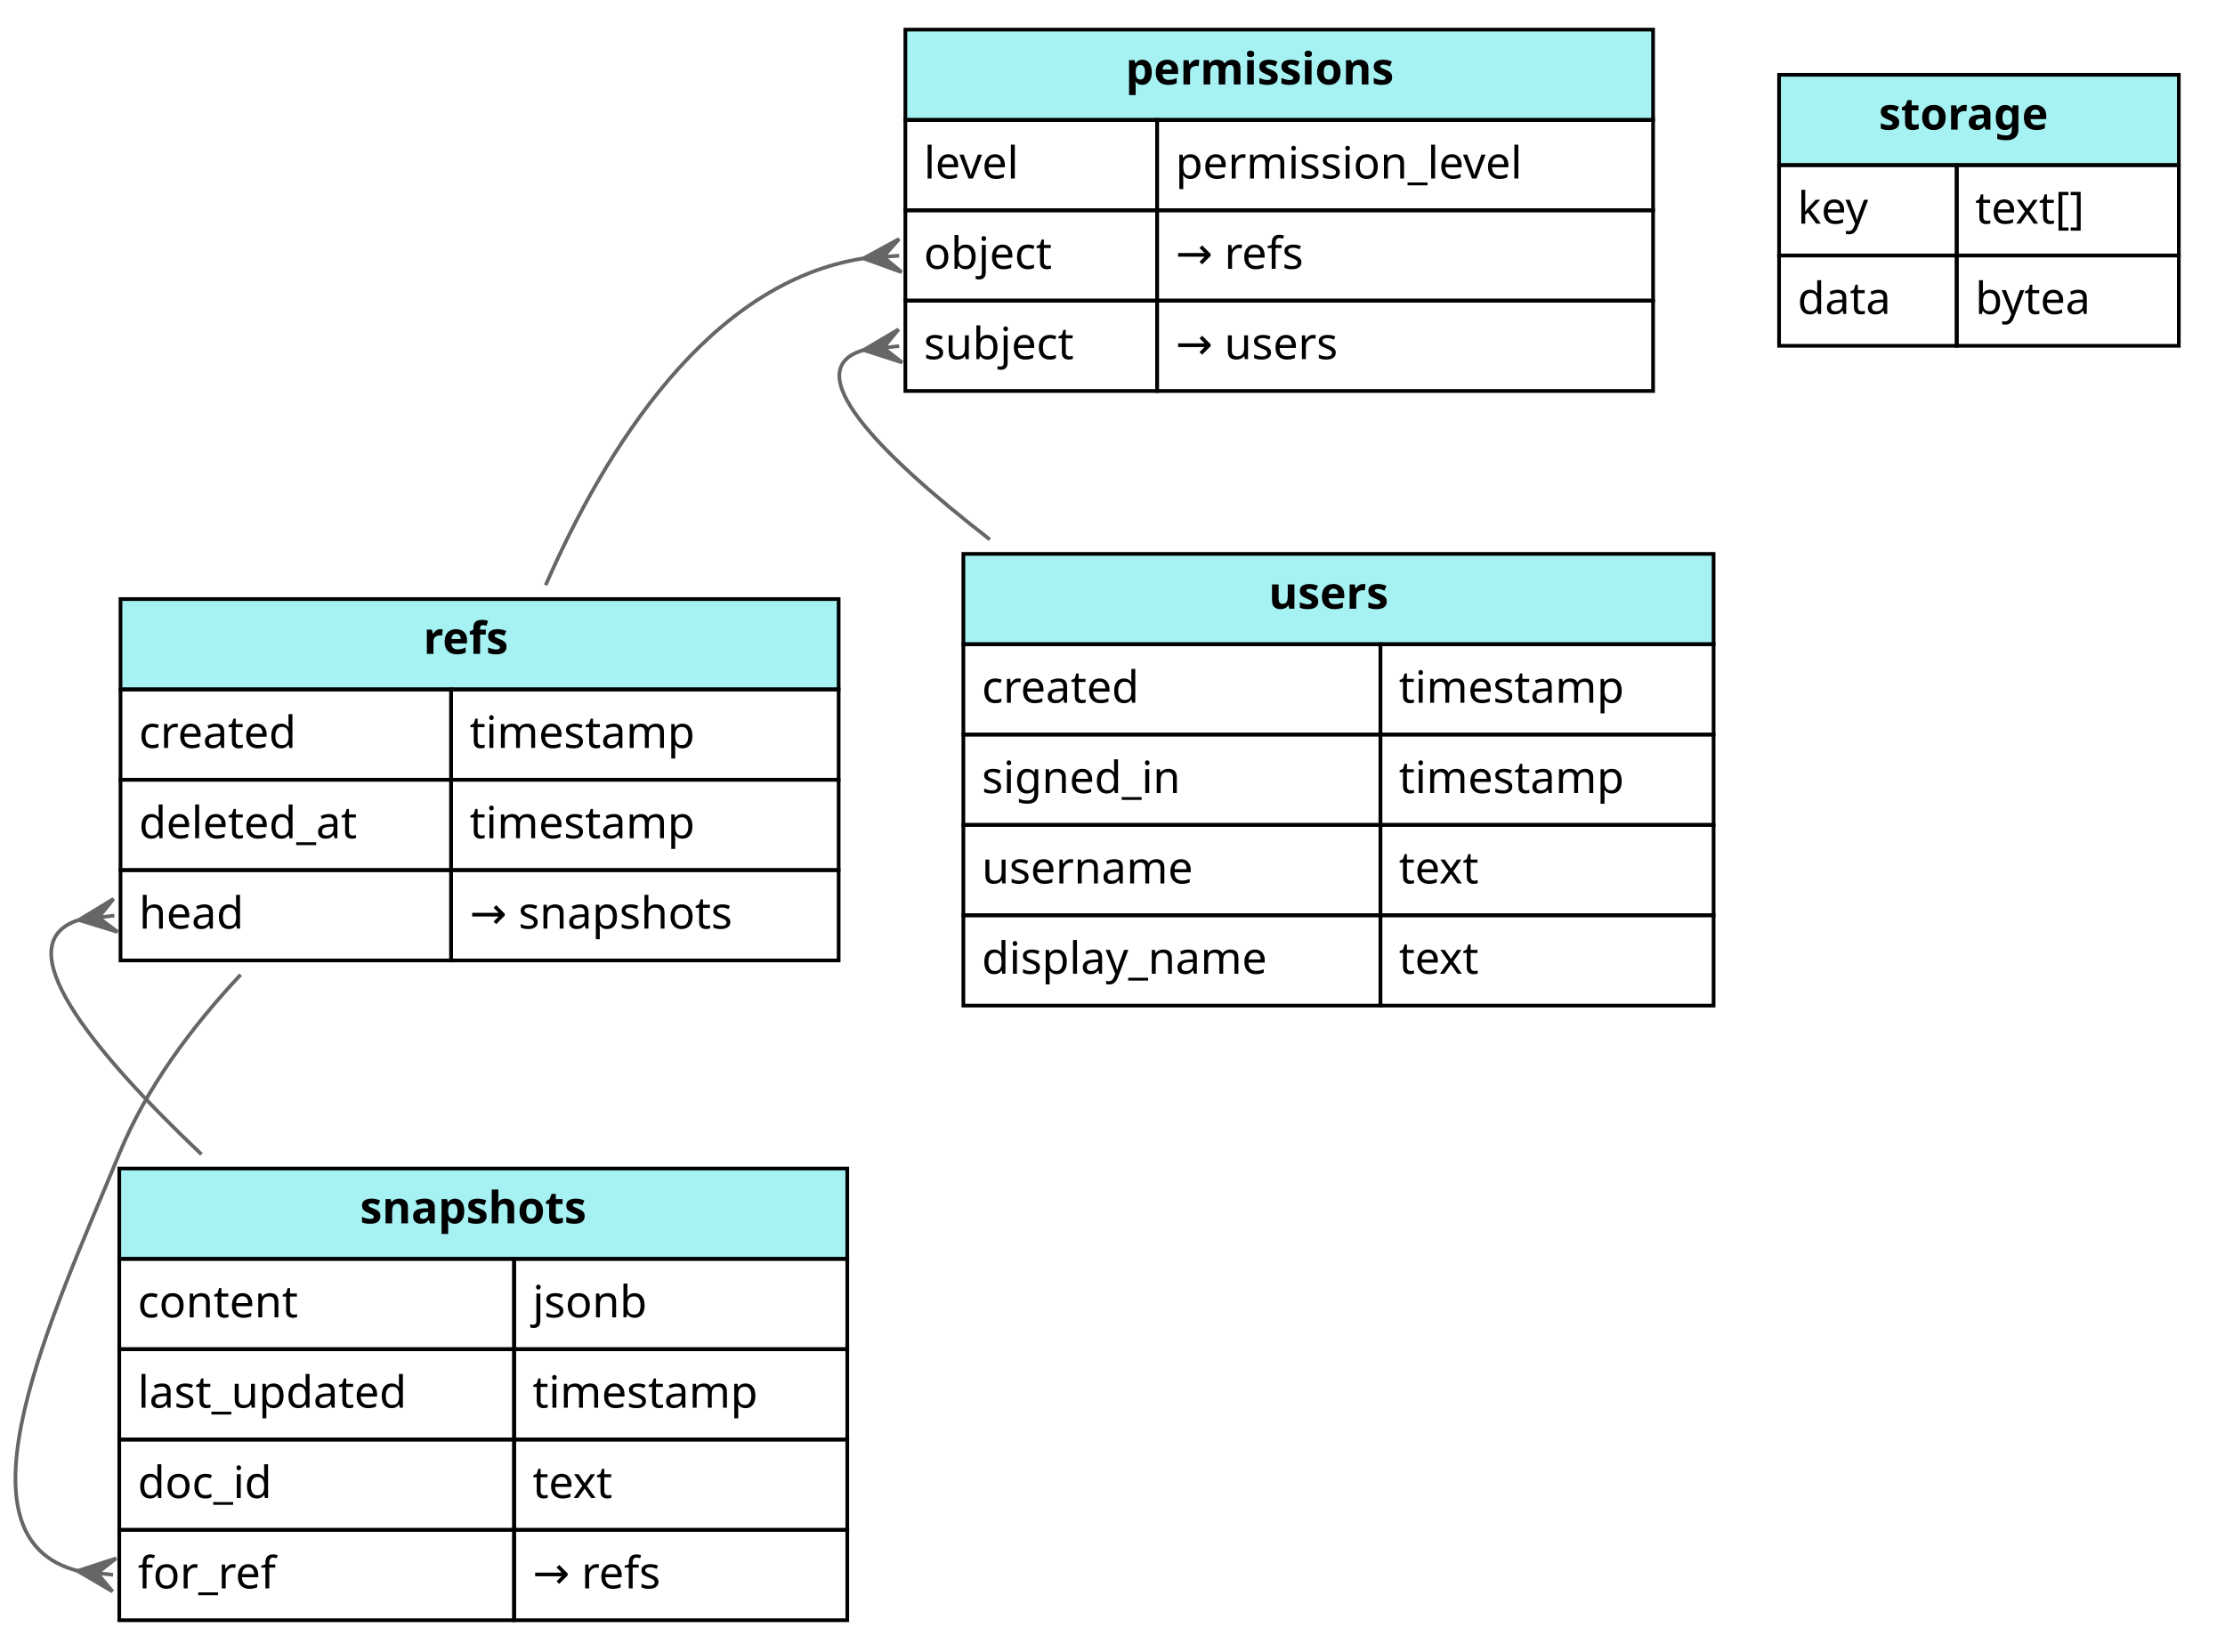
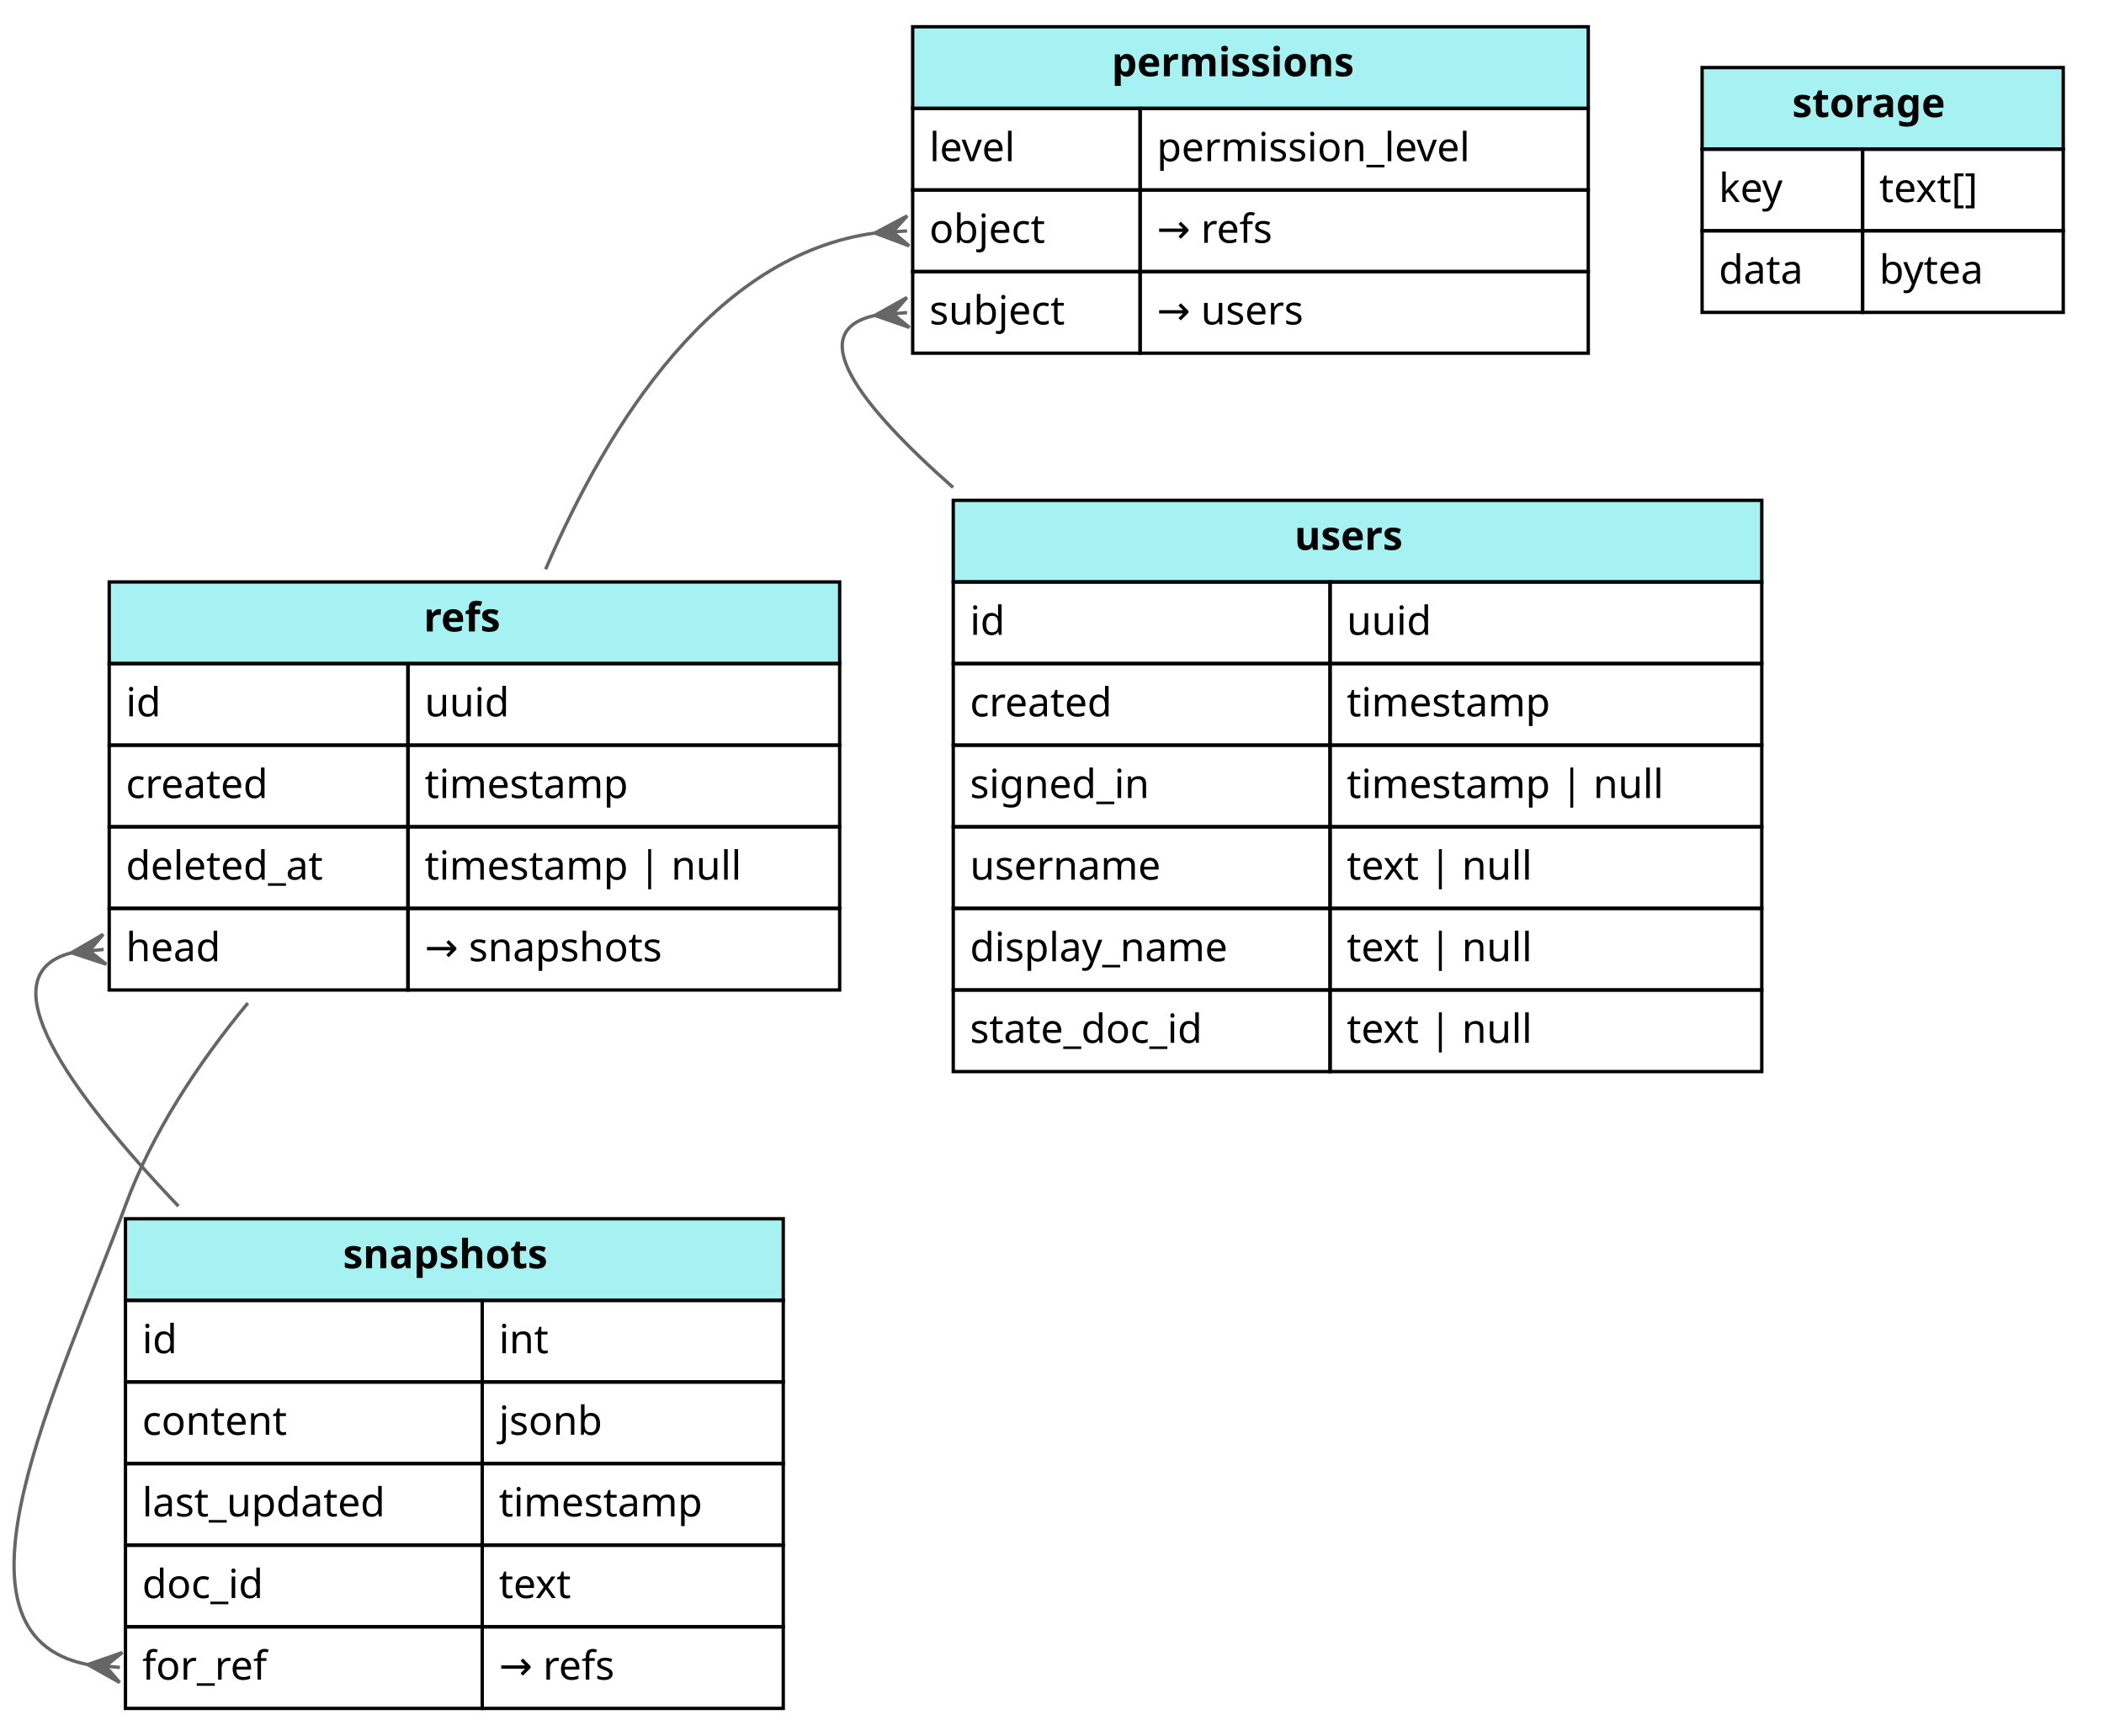
- <svg xmlns="http://www.w3.org/2000/svg" width="601pt" height="446pt" viewBox="0.00 0.00 601.00 446.00">
-   <g id="graph0" class="graph" transform="scale(1 1) rotate(0) translate(4 441.6)">
+ <svg xmlns="http://www.w3.org/2000/svg" width="629pt" height="519pt" viewBox="0.00 0.00 629.00 519.00">
+   <g id="graph0" class="graph" transform="scale(1 1) rotate(0) translate(4 514.8)">
    <g id="019b2816-7c3a-7048-8f0f-21c3c6ef817d" class="node">
-       <polygon fill="#a6f2f2" stroke="none" points="240.55,-409.2 240.55,-433.6 442.52,-433.6 442.52,-409.2 240.55,-409.2" />
-       <polygon fill="none" stroke="black" points="240.55,-409.2 240.55,-433.6 442.52,-433.6 442.52,-409.2 240.55,-409.2" />
-       <text xml:space="preserve" text-anchor="start" x="278.2" y="-418.8" font-family="sans-serif" font-weight="bold" font-size="12.00">       permissions    </text>
-       <polygon fill="none" stroke="black" points="240.55,-384.8 240.55,-409.2 308.54,-409.2 308.54,-384.8 240.55,-384.8" />
-       <text xml:space="preserve" text-anchor="start" x="245.55" y="-393.4" font-family="sans-serif" font-size="12.00">level    </text>
-       <polygon fill="none" stroke="black" points="308.54,-384.8 308.54,-409.2 442.52,-409.2 442.52,-384.8 308.54,-384.8" />
-       <text xml:space="preserve" text-anchor="start" x="313.54" y="-393.4" font-family="sans-serif" font-size="12.00">permission_level       </text>
-       <polygon fill="none" stroke="black" points="240.55,-360.4 240.55,-384.8 308.54,-384.8 308.54,-360.4 240.55,-360.4" />
-       <text xml:space="preserve" text-anchor="start" x="245.55" y="-369" font-family="sans-serif" font-size="12.00">object    </text>
-       <polygon fill="none" stroke="black" points="308.54,-360.4 308.54,-384.8 442.52,-384.8 442.52,-360.4 308.54,-360.4" />
-       <text xml:space="preserve" text-anchor="start" x="313.54" y="-369" font-family="sans-serif" font-size="12.00">→ refs    </text>
-       <polygon fill="none" stroke="black" points="240.55,-336 240.55,-360.4 308.54,-360.4 308.54,-336 240.55,-336" />
-       <text xml:space="preserve" text-anchor="start" x="245.55" y="-344.6" font-family="sans-serif" font-size="12.00">subject    </text>
-       <polygon fill="none" stroke="black" points="308.54,-336 308.54,-360.4 442.52,-360.4 442.52,-336 308.54,-336" />
-       <text xml:space="preserve" text-anchor="start" x="313.54" y="-344.6" font-family="sans-serif" font-size="12.00">→ users    </text>
+       <polygon fill="#a6f2f2" stroke="none" points="268.85,-482.4 268.85,-506.8 470.82,-506.8 470.82,-482.4 268.85,-482.4" />
+       <polygon fill="none" stroke="black" points="268.85,-482.4 268.85,-506.8 470.82,-506.8 470.82,-482.4 268.85,-482.4" />
+       <text xml:space="preserve" text-anchor="start" x="306.5" y="-492" font-family="sans-serif" font-weight="bold" font-size="12.00">       permissions    </text>
+       <polygon fill="none" stroke="black" points="268.85,-458 268.85,-482.4 336.84,-482.4 336.84,-458 268.85,-458" />
+       <text xml:space="preserve" text-anchor="start" x="273.85" y="-466.6" font-family="sans-serif" font-size="12.00">level    </text>
+       <polygon fill="none" stroke="black" points="336.84,-458 336.84,-482.4 470.82,-482.4 470.82,-458 336.84,-458" />
+       <text xml:space="preserve" text-anchor="start" x="341.84" y="-466.6" font-family="sans-serif" font-size="12.00">permission_level       </text>
+       <polygon fill="none" stroke="black" points="268.85,-433.6 268.85,-458 336.84,-458 336.84,-433.6 268.85,-433.6" />
+       <text xml:space="preserve" text-anchor="start" x="273.85" y="-442.2" font-family="sans-serif" font-size="12.00">object    </text>
+       <polygon fill="none" stroke="black" points="336.84,-433.6 336.84,-458 470.82,-458 470.82,-433.6 336.84,-433.6" />
+       <text xml:space="preserve" text-anchor="start" x="341.84" y="-442.2" font-family="sans-serif" font-size="12.00">→ refs    </text>
+       <polygon fill="none" stroke="black" points="268.85,-409.2 268.85,-433.6 336.84,-433.6 336.84,-409.2 268.85,-409.2" />
+       <text xml:space="preserve" text-anchor="start" x="273.85" y="-417.8" font-family="sans-serif" font-size="12.00">subject    </text>
+       <polygon fill="none" stroke="black" points="336.84,-409.2 336.84,-433.6 470.82,-433.6 470.82,-409.2 336.84,-409.2" />
+       <text xml:space="preserve" text-anchor="start" x="341.84" y="-417.8" font-family="sans-serif" font-size="12.00">→ users    </text>
    </g>
    <g id="019b281f-bedf-74d3-b933-15d4af5fa061" class="node">
-       <polygon fill="#a6f2f2" stroke="none" points="28.55,-255.4 28.55,-279.8 222.53,-279.8 222.53,-255.4 28.55,-255.4" />
-       <polygon fill="none" stroke="black" points="28.55,-255.4 28.55,-279.8 222.53,-279.8 222.53,-255.4 28.55,-255.4" />
-       <text xml:space="preserve" text-anchor="start" x="97.88" y="-265" font-family="sans-serif" font-weight="bold" font-size="12.00">    refs  </text>
-       <polygon fill="none" stroke="black" points="28.55,-231 28.55,-255.4 117.86,-255.4 117.86,-231 28.55,-231" />
-       <text xml:space="preserve" text-anchor="start" x="33.55" y="-239.6" font-family="sans-serif" font-size="12.00">created    </text>
-       <polygon fill="none" stroke="black" points="117.86,-231 117.86,-255.4 222.53,-255.4 222.53,-231 117.86,-231" />
-       <text xml:space="preserve" text-anchor="start" x="122.86" y="-239.6" font-family="sans-serif" font-size="12.00">timestamp     </text>
-       <polygon fill="none" stroke="black" points="28.55,-206.6 28.55,-231 117.86,-231 117.86,-206.6 28.55,-206.6" />
-       <text xml:space="preserve" text-anchor="start" x="33.55" y="-215.2" font-family="sans-serif" font-size="12.00">deleted_at     </text>
-       <polygon fill="none" stroke="black" points="117.86,-206.6 117.86,-231 222.53,-231 222.53,-206.6 117.86,-206.6" />
-       <text xml:space="preserve" text-anchor="start" x="122.86" y="-215.2" font-family="sans-serif" font-size="12.00">timestamp     </text>
-       <polygon fill="none" stroke="black" points="28.55,-182.2 28.55,-206.6 117.86,-206.6 117.86,-182.2 28.55,-182.2" />
-       <text xml:space="preserve" text-anchor="start" x="33.55" y="-190.8" font-family="sans-serif" font-size="12.00">head   </text>
-       <polygon fill="none" stroke="black" points="117.86,-182.2 117.86,-206.6 222.53,-206.6 222.53,-182.2 117.86,-182.2" />
-       <text xml:space="preserve" text-anchor="start" x="122.86" y="-190.8" font-family="sans-serif" font-size="12.00">→ snapshots      </text>
+       <polygon fill="#a6f2f2" stroke="none" points="28.65,-316.4 28.65,-340.8 247.02,-340.8 247.02,-316.4 28.65,-316.4" />
+       <polygon fill="none" stroke="black" points="28.65,-316.4 28.65,-340.8 247.02,-340.8 247.02,-316.4 28.65,-316.4" />
+       <text xml:space="preserve" text-anchor="start" x="110.18" y="-326" font-family="sans-serif" font-weight="bold" font-size="12.00">    refs  </text>
+       <polygon fill="none" stroke="black" points="28.65,-292 28.65,-316.4 117.96,-316.4 117.96,-292 28.65,-292" />
+       <text xml:space="preserve" text-anchor="start" x="33.65" y="-300.6" font-family="sans-serif" font-size="12.00">id  </text>
+       <polygon fill="none" stroke="black" points="117.96,-292 117.96,-316.4 247.02,-316.4 247.02,-292 117.96,-292" />
+       <text xml:space="preserve" text-anchor="start" x="122.96" y="-300.6" font-family="sans-serif" font-size="12.00">uuid   </text>
+       <polygon fill="none" stroke="black" points="28.65,-267.6 28.65,-292 117.96,-292 117.96,-267.6 28.65,-267.6" />
+       <text xml:space="preserve" text-anchor="start" x="33.65" y="-276.2" font-family="sans-serif" font-size="12.00">created    </text>
+       <polygon fill="none" stroke="black" points="117.96,-267.6 117.96,-292 247.02,-292 247.02,-267.6 117.96,-267.6" />
+       <text xml:space="preserve" text-anchor="start" x="122.96" y="-276.2" font-family="sans-serif" font-size="12.00">timestamp     </text>
+       <polygon fill="none" stroke="black" points="28.65,-243.2 28.65,-267.6 117.96,-267.6 117.96,-243.2 28.65,-243.2" />
+       <text xml:space="preserve" text-anchor="start" x="33.65" y="-251.8" font-family="sans-serif" font-size="12.00">deleted_at     </text>
+       <polygon fill="none" stroke="black" points="117.96,-243.2 117.96,-267.6 247.02,-267.6 247.02,-243.2 117.96,-243.2" />
+       <text xml:space="preserve" text-anchor="start" x="122.96" y="-251.8" font-family="sans-serif" font-size="12.00">timestamp | null       </text>
+       <polygon fill="none" stroke="black" points="28.65,-218.8 28.65,-243.2 117.96,-243.2 117.96,-218.8 28.65,-218.8" />
+       <text xml:space="preserve" text-anchor="start" x="33.65" y="-227.4" font-family="sans-serif" font-size="12.00">head   </text>
+       <polygon fill="none" stroke="black" points="117.96,-218.8 117.96,-243.2 247.02,-243.2 247.02,-218.8 117.96,-218.8" />
+       <text xml:space="preserve" text-anchor="start" x="122.96" y="-227.4" font-family="sans-serif" font-size="12.00">→ snapshots      </text>
    </g>
    <g id="019b2827-5513-75af-bab5-b0f0c5cb8a4b" class="edge">
-       <path fill="none" stroke="#666666" d="M229.25,-371.82C187.55,-365.39 159.65,-320.7 143.39,-283.56" />
-       <polygon fill="#666666" stroke="#666666" points="229.25,-371.81 238.87,-377.06 234.56,-372.22 238.88,-372.55 238.88,-372.55 238.88,-372.55 234.56,-372.22 239.56,-368.09 229.25,-371.81" />
+       <path fill="none" stroke="#666666" d="M257.68,-445.13C209.61,-438.77 177.8,-388.03 159.11,-344.59" />
+       <polygon fill="#666666" stroke="#666666" points="257.53,-445.12 267.22,-450.27 262.86,-445.47 267.18,-445.76 267.18,-445.76 267.18,-445.76 262.86,-445.47 267.81,-441.29 257.53,-445.12" />
    </g>
    <g id="019b2829-bef7-7017-83c3-19f7ea771f00" class="node">
-       <polygon fill="#a6f2f2" stroke="none" points="256.22,-267.6 256.22,-292 458.86,-292 458.86,-267.6 256.22,-267.6" />
-       <polygon fill="none" stroke="black" points="256.22,-267.6 256.22,-292 458.86,-292 458.86,-267.6 256.22,-267.6" />
-       <text xml:space="preserve" text-anchor="start" x="326.2" y="-277.2" font-family="sans-serif" font-weight="bold" font-size="12.00">    users  </text>
-       <polygon fill="none" stroke="black" points="256.22,-243.2 256.22,-267.6 368.87,-267.6 368.87,-243.2 256.22,-243.2" />
-       <text xml:space="preserve" text-anchor="start" x="261.22" y="-251.8" font-family="sans-serif" font-size="12.00">created    </text>
-       <polygon fill="none" stroke="black" points="368.87,-243.2 368.87,-267.6 458.86,-267.6 458.86,-243.2 368.87,-243.2" />
-       <text xml:space="preserve" text-anchor="start" x="373.87" y="-251.8" font-family="sans-serif" font-size="12.00">timestamp     </text>
-       <polygon fill="none" stroke="black" points="256.22,-218.8 256.22,-243.2 368.87,-243.2 368.87,-218.8 256.22,-218.8" />
-       <text xml:space="preserve" text-anchor="start" x="261.22" y="-227.4" font-family="sans-serif" font-size="12.00">signed_in     </text>
-       <polygon fill="none" stroke="black" points="368.87,-218.8 368.87,-243.2 458.86,-243.2 458.86,-218.8 368.87,-218.8" />
-       <text xml:space="preserve" text-anchor="start" x="373.87" y="-227.4" font-family="sans-serif" font-size="12.00">timestamp     </text>
-       <polygon fill="none" stroke="black" points="256.22,-194.4 256.22,-218.8 368.87,-218.8 368.87,-194.4 256.22,-194.4" />
-       <text xml:space="preserve" text-anchor="start" x="261.22" y="-203" font-family="sans-serif" font-size="12.00">username     </text>
-       <polygon fill="none" stroke="black" points="368.87,-194.4 368.87,-218.8 458.86,-218.8 458.86,-194.4 368.87,-194.4" />
-       <text xml:space="preserve" text-anchor="start" x="373.87" y="-203" font-family="sans-serif" font-size="12.00">text   </text>
-       <polygon fill="none" stroke="black" points="256.22,-170 256.22,-194.4 368.87,-194.4 368.87,-170 256.22,-170" />
-       <text xml:space="preserve" text-anchor="start" x="261.22" y="-178.6" font-family="sans-serif" font-size="12.00">display_name      </text>
-       <polygon fill="none" stroke="black" points="368.87,-170 368.87,-194.4 458.86,-194.4 458.86,-170 368.87,-170" />
-       <text xml:space="preserve" text-anchor="start" x="373.87" y="-178.6" font-family="sans-serif" font-size="12.00">text   </text>
+       <polygon fill="#a6f2f2" stroke="none" points="280.98,-340.8 280.98,-365.2 522.69,-365.2 522.69,-340.8 280.98,-340.8" />
+       <polygon fill="none" stroke="black" points="280.98,-340.8 280.98,-365.2 522.69,-365.2 522.69,-340.8 280.98,-340.8" />
+       <text xml:space="preserve" text-anchor="start" x="370.5" y="-350.4" font-family="sans-serif" font-weight="bold" font-size="12.00">    users  </text>
+       <polygon fill="none" stroke="black" points="280.98,-316.4 280.98,-340.8 393.63,-340.8 393.63,-316.4 280.98,-316.4" />
+       <text xml:space="preserve" text-anchor="start" x="285.98" y="-325" font-family="sans-serif" font-size="12.00">id  </text>
+       <polygon fill="none" stroke="black" points="393.63,-316.4 393.63,-340.8 522.69,-340.8 522.69,-316.4 393.63,-316.4" />
+       <text xml:space="preserve" text-anchor="start" x="398.63" y="-325" font-family="sans-serif" font-size="12.00">uuid   </text>
+       <polygon fill="none" stroke="black" points="280.98,-292 280.98,-316.4 393.63,-316.4 393.63,-292 280.98,-292" />
+       <text xml:space="preserve" text-anchor="start" x="285.98" y="-300.6" font-family="sans-serif" font-size="12.00">created    </text>
+       <polygon fill="none" stroke="black" points="393.63,-292 393.63,-316.4 522.69,-316.4 522.69,-292 393.63,-292" />
+       <text xml:space="preserve" text-anchor="start" x="398.63" y="-300.6" font-family="sans-serif" font-size="12.00">timestamp     </text>
+       <polygon fill="none" stroke="black" points="280.98,-267.6 280.98,-292 393.63,-292 393.63,-267.6 280.98,-267.6" />
+       <text xml:space="preserve" text-anchor="start" x="285.98" y="-276.2" font-family="sans-serif" font-size="12.00">signed_in     </text>
+       <polygon fill="none" stroke="black" points="393.63,-267.6 393.63,-292 522.69,-292 522.69,-267.6 393.63,-267.6" />
+       <text xml:space="preserve" text-anchor="start" x="398.63" y="-276.2" font-family="sans-serif" font-size="12.00">timestamp | null       </text>
+       <polygon fill="none" stroke="black" points="280.98,-243.2 280.98,-267.6 393.63,-267.6 393.63,-243.2 280.98,-243.2" />
+       <text xml:space="preserve" text-anchor="start" x="285.98" y="-251.8" font-family="sans-serif" font-size="12.00">username     </text>
+       <polygon fill="none" stroke="black" points="393.63,-243.2 393.63,-267.6 522.69,-267.6 522.69,-243.2 393.63,-243.2" />
+       <text xml:space="preserve" text-anchor="start" x="398.63" y="-251.8" font-family="sans-serif" font-size="12.00">text | null      </text>
+       <polygon fill="none" stroke="black" points="280.98,-218.8 280.98,-243.2 393.63,-243.2 393.63,-218.8 280.98,-218.8" />
+       <text xml:space="preserve" text-anchor="start" x="285.98" y="-227.4" font-family="sans-serif" font-size="12.00">display_name      </text>
+       <polygon fill="none" stroke="black" points="393.63,-218.8 393.63,-243.2 522.69,-243.2 522.69,-218.8 393.63,-218.8" />
+       <text xml:space="preserve" text-anchor="start" x="398.63" y="-227.4" font-family="sans-serif" font-size="12.00">text | null      </text>
+       <polygon fill="none" stroke="black" points="280.98,-194.4 280.98,-218.8 393.63,-218.8 393.63,-194.4 280.98,-194.4" />
+       <text xml:space="preserve" text-anchor="start" x="285.98" y="-203" font-family="sans-serif" font-size="12.00">state_doc_id      </text>
+       <polygon fill="none" stroke="black" points="393.63,-194.4 393.63,-218.8 522.69,-218.8 522.69,-194.4 393.63,-194.4" />
+       <text xml:space="preserve" text-anchor="start" x="398.63" y="-203" font-family="sans-serif" font-size="12.00">text | null      </text>
    </g>
    <g id="019b2829-f6f8-7204-9585-7dd15dc1315e" class="edge">
-       <path fill="none" stroke="#666666" d="M229.28,-347.06C211.23,-341.84 232.97,-319.5 263.37,-295.88" />
-       <polygon fill="#666666" stroke="#666666" points="229.28,-347.06 238.72,-352.64 234.58,-347.65 238.89,-348.13 238.89,-348.13 238.89,-348.13 234.58,-347.65 239.71,-343.69 229.28,-347.06" />
+       <path fill="none" stroke="#666666" d="M257.67,-420.5C236.11,-415.89 252.56,-394.09 280.93,-369.05" />
+       <polygon fill="#666666" stroke="#666666" points="257.55,-420.49 267.12,-425.85 262.87,-420.96 267.18,-421.34 267.18,-421.34 267.18,-421.34 262.87,-420.96 267.91,-416.89 257.55,-420.49" />
    </g>
    <g id="019b282d-ec81-718f-af71-5e3d0f841924" class="node">
-       <polygon fill="#a6f2f2" stroke="none" points="28.22,-101.6 28.22,-126 224.86,-126 224.86,-101.6 28.22,-101.6" />
-       <polygon fill="none" stroke="black" points="28.22,-101.6 28.22,-126 224.86,-126 224.86,-101.6 28.22,-101.6" />
-       <text xml:space="preserve" text-anchor="start" x="74.52" y="-111.2" font-family="sans-serif" font-weight="bold" font-size="12.00">      snapshots   </text>
-       <polygon fill="none" stroke="black" points="28.22,-77.2 28.22,-101.6 134.87,-101.6 134.87,-77.2 28.22,-77.2" />
-       <text xml:space="preserve" text-anchor="start" x="33.22" y="-85.8" font-family="sans-serif" font-size="12.00">content    </text>
-       <polygon fill="none" stroke="black" points="134.87,-77.2 134.87,-101.6 224.86,-101.6 224.86,-77.2 134.87,-77.2" />
-       <text xml:space="preserve" text-anchor="start" x="139.87" y="-85.8" font-family="sans-serif" font-size="12.00">jsonb    </text>
-       <polygon fill="none" stroke="black" points="28.22,-52.8 28.22,-77.2 134.87,-77.2 134.87,-52.8 28.22,-52.8" />
-       <text xml:space="preserve" text-anchor="start" x="33.22" y="-61.4" font-family="sans-serif" font-size="12.00">last_updated      </text>
-       <polygon fill="none" stroke="black" points="134.87,-52.8 134.87,-77.2 224.86,-77.2 224.86,-52.8 134.87,-52.8" />
-       <text xml:space="preserve" text-anchor="start" x="139.87" y="-61.4" font-family="sans-serif" font-size="12.00">timestamp     </text>
-       <polygon fill="none" stroke="black" points="28.22,-28.4 28.22,-52.8 134.87,-52.8 134.87,-28.4 28.22,-28.4" />
-       <text xml:space="preserve" text-anchor="start" x="33.22" y="-37" font-family="sans-serif" font-size="12.00">doc_id    </text>
-       <polygon fill="none" stroke="black" points="134.87,-28.4 134.87,-52.8 224.86,-52.8 224.86,-28.4 134.87,-28.4" />
-       <text xml:space="preserve" text-anchor="start" x="139.87" y="-37" font-family="sans-serif" font-size="12.00">text   </text>
-       <polygon fill="none" stroke="black" points="28.22,-4 28.22,-28.4 134.87,-28.4 134.87,-4 28.22,-4" />
-       <text xml:space="preserve" text-anchor="start" x="33.22" y="-12.6" font-family="sans-serif" font-size="12.00">for_ref    </text>
-       <polygon fill="none" stroke="black" points="134.87,-4 134.87,-28.4 224.86,-28.4 224.86,-4 134.87,-4" />
-       <text xml:space="preserve" text-anchor="start" x="139.87" y="-12.6" font-family="sans-serif" font-size="12.00">→ refs    </text>
+       <polygon fill="#a6f2f2" stroke="none" points="33.51,-126 33.51,-150.4 230.16,-150.4 230.16,-126 33.51,-126" />
+       <polygon fill="none" stroke="black" points="33.51,-126 33.51,-150.4 230.16,-150.4 230.16,-126 33.51,-126" />
+       <text xml:space="preserve" text-anchor="start" x="79.82" y="-135.6" font-family="sans-serif" font-weight="bold" font-size="12.00">      snapshots   </text>
+       <polygon fill="none" stroke="black" points="33.51,-101.6 33.51,-126 140.16,-126 140.16,-101.6 33.51,-101.6" />
+       <text xml:space="preserve" text-anchor="start" x="38.51" y="-110.2" font-family="sans-serif" font-size="12.00">id  </text>
+       <polygon fill="none" stroke="black" points="140.16,-101.6 140.16,-126 230.16,-126 230.16,-101.6 140.16,-101.6" />
+       <text xml:space="preserve" text-anchor="start" x="145.16" y="-110.2" font-family="sans-serif" font-size="12.00">int   </text>
+       <polygon fill="none" stroke="black" points="33.51,-77.2 33.51,-101.6 140.16,-101.6 140.16,-77.2 33.51,-77.2" />
+       <text xml:space="preserve" text-anchor="start" x="38.51" y="-85.8" font-family="sans-serif" font-size="12.00">content    </text>
+       <polygon fill="none" stroke="black" points="140.16,-77.2 140.16,-101.6 230.16,-101.6 230.16,-77.2 140.16,-77.2" />
+       <text xml:space="preserve" text-anchor="start" x="145.16" y="-85.8" font-family="sans-serif" font-size="12.00">jsonb    </text>
+       <polygon fill="none" stroke="black" points="33.51,-52.8 33.51,-77.2 140.16,-77.2 140.16,-52.8 33.51,-52.8" />
+       <text xml:space="preserve" text-anchor="start" x="38.51" y="-61.4" font-family="sans-serif" font-size="12.00">last_updated      </text>
+       <polygon fill="none" stroke="black" points="140.16,-52.8 140.16,-77.2 230.16,-77.2 230.16,-52.8 140.16,-52.8" />
+       <text xml:space="preserve" text-anchor="start" x="145.16" y="-61.4" font-family="sans-serif" font-size="12.00">timestamp     </text>
+       <polygon fill="none" stroke="black" points="33.51,-28.4 33.51,-52.8 140.16,-52.8 140.16,-28.4 33.51,-28.4" />
+       <text xml:space="preserve" text-anchor="start" x="38.51" y="-37" font-family="sans-serif" font-size="12.00">doc_id    </text>
+       <polygon fill="none" stroke="black" points="140.16,-28.4 140.16,-52.8 230.16,-52.8 230.16,-28.4 140.16,-28.4" />
+       <text xml:space="preserve" text-anchor="start" x="145.16" y="-37" font-family="sans-serif" font-size="12.00">text   </text>
+       <polygon fill="none" stroke="black" points="33.51,-4 33.51,-28.4 140.16,-28.4 140.16,-4 33.51,-4" />
+       <text xml:space="preserve" text-anchor="start" x="38.51" y="-12.6" font-family="sans-serif" font-size="12.00">for_ref    </text>
+       <polygon fill="none" stroke="black" points="140.16,-4 140.16,-28.4 230.16,-28.4 230.16,-4 140.16,-4" />
+       <text xml:space="preserve" text-anchor="start" x="145.16" y="-12.6" font-family="sans-serif" font-size="12.00">→ refs    </text>
    </g>
    <g id="019b282e-08f9-755b-b96a-0d159a1d9ed1" class="edge">
-       <path fill="none" stroke="#666666" d="M17.27,-193.12C-2.62,-186.82 20.44,-158.27 50.42,-129.82" />
-       <polygon fill="#666666" stroke="#666666" points="17.29,-193.12 26.66,-198.82 22.59,-193.78 26.89,-194.32 26.89,-194.32 26.89,-194.32 22.59,-193.78 27.77,-189.89 17.29,-193.12" />
+       <path fill="none" stroke="#666666" d="M17.45,-229.93C-8.35,-223.48 16.37,-188.76 49.35,-154.15" />
+       <polygon fill="#666666" stroke="#666666" points="17.37,-229.93 26.85,-235.44 22.68,-230.48 26.98,-230.93 26.98,-230.93 26.98,-230.93 22.68,-230.48 27.78,-226.49 17.37,-229.93" />
    </g>
    <g id="019b2839-41f4-712c-a78c-0ec6372a503f" class="edge">
-       <path fill="none" stroke="#666666" d="M17.29,-17.27C-18.64,-26.04 10.4,-86.7 28.22,-130 35.54,-147.81 47.71,-164.2 60.99,-178.34" />
-       <polygon fill="#666666" stroke="#666666" points="16.94,-17.31 27.37,-20.71 22.24,-16.74 26.55,-16.27 26.55,-16.27 26.55,-16.27 22.24,-16.74 26.4,-11.76 16.94,-17.31" />
+       <path fill="none" stroke="#666666" d="M22.17,-17.12C-23.84,-26.18 13.63,-100.36 33.51,-154.4 41.54,-176.22 55.23,-196.9 70.1,-214.9" />
+       <polygon fill="#666666" stroke="#666666" points="22.22,-17.11 32.58,-20.71 27.53,-16.64 31.85,-16.26 31.85,-16.26 31.85,-16.26 27.53,-16.64 31.78,-11.75 22.22,-17.11" />
    </g>
    <g id="019b283f-3445-72bf-8102-98cb3c2617e8" class="node">
-       <polygon fill="#a6f2f2" stroke="none" points="476.55,-397 476.55,-421.4 584.52,-421.4 584.52,-397 476.55,-397" />
-       <polygon fill="none" stroke="black" points="476.55,-397 476.55,-421.4 584.52,-421.4 584.52,-397 476.55,-397" />
-       <text xml:space="preserve" text-anchor="start" x="487.88" y="-406.6" font-family="sans-serif" font-weight="bold" font-size="12.00">     storage   </text>
-       <polygon fill="none" stroke="black" points="476.55,-372.6 476.55,-397 524.54,-397 524.54,-372.6 476.55,-372.6" />
-       <text xml:space="preserve" text-anchor="start" x="481.55" y="-381.2" font-family="sans-serif" font-size="12.00">key   </text>
-       <polygon fill="none" stroke="black" points="524.54,-372.6 524.54,-397 584.52,-397 584.52,-372.6 524.54,-372.6" />
-       <text xml:space="preserve" text-anchor="start" x="529.54" y="-381.2" font-family="sans-serif" font-size="12.00">text[]    </text>
-       <polygon fill="none" stroke="black" points="476.55,-348.2 476.55,-372.6 524.54,-372.6 524.54,-348.2 476.55,-348.2" />
-       <text xml:space="preserve" text-anchor="start" x="481.55" y="-356.8" font-family="sans-serif" font-size="12.00">data   </text>
-       <polygon fill="none" stroke="black" points="524.54,-348.2 524.54,-372.6 584.52,-372.6 584.52,-348.2 524.54,-348.2" />
-       <text xml:space="preserve" text-anchor="start" x="529.54" y="-356.8" font-family="sans-serif" font-size="12.00">bytea    </text>
+       <polygon fill="#a6f2f2" stroke="none" points="504.85,-470.2 504.85,-494.6 612.82,-494.6 612.82,-470.2 504.85,-470.2" />
+       <polygon fill="none" stroke="black" points="504.85,-470.2 504.85,-494.6 612.82,-494.6 612.82,-470.2 504.85,-470.2" />
+       <text xml:space="preserve" text-anchor="start" x="516.18" y="-479.8" font-family="sans-serif" font-weight="bold" font-size="12.00">     storage   </text>
+       <polygon fill="none" stroke="black" points="504.85,-445.8 504.85,-470.2 552.83,-470.2 552.83,-445.8 504.85,-445.8" />
+       <text xml:space="preserve" text-anchor="start" x="509.85" y="-454.4" font-family="sans-serif" font-size="12.00">key   </text>
+       <polygon fill="none" stroke="black" points="552.83,-445.8 552.83,-470.2 612.82,-470.2 612.82,-445.8 552.83,-445.8" />
+       <text xml:space="preserve" text-anchor="start" x="557.83" y="-454.4" font-family="sans-serif" font-size="12.00">text[]    </text>
+       <polygon fill="none" stroke="black" points="504.85,-421.4 504.85,-445.8 552.83,-445.8 552.83,-421.4 504.85,-421.4" />
+       <text xml:space="preserve" text-anchor="start" x="509.85" y="-430" font-family="sans-serif" font-size="12.00">data   </text>
+       <polygon fill="none" stroke="black" points="552.83,-421.4 552.83,-445.8 612.82,-445.8 612.82,-421.4 552.83,-421.4" />
+       <text xml:space="preserve" text-anchor="start" x="557.83" y="-430" font-family="sans-serif" font-size="12.00">bytea    </text>
    </g>
  </g>
</svg>
